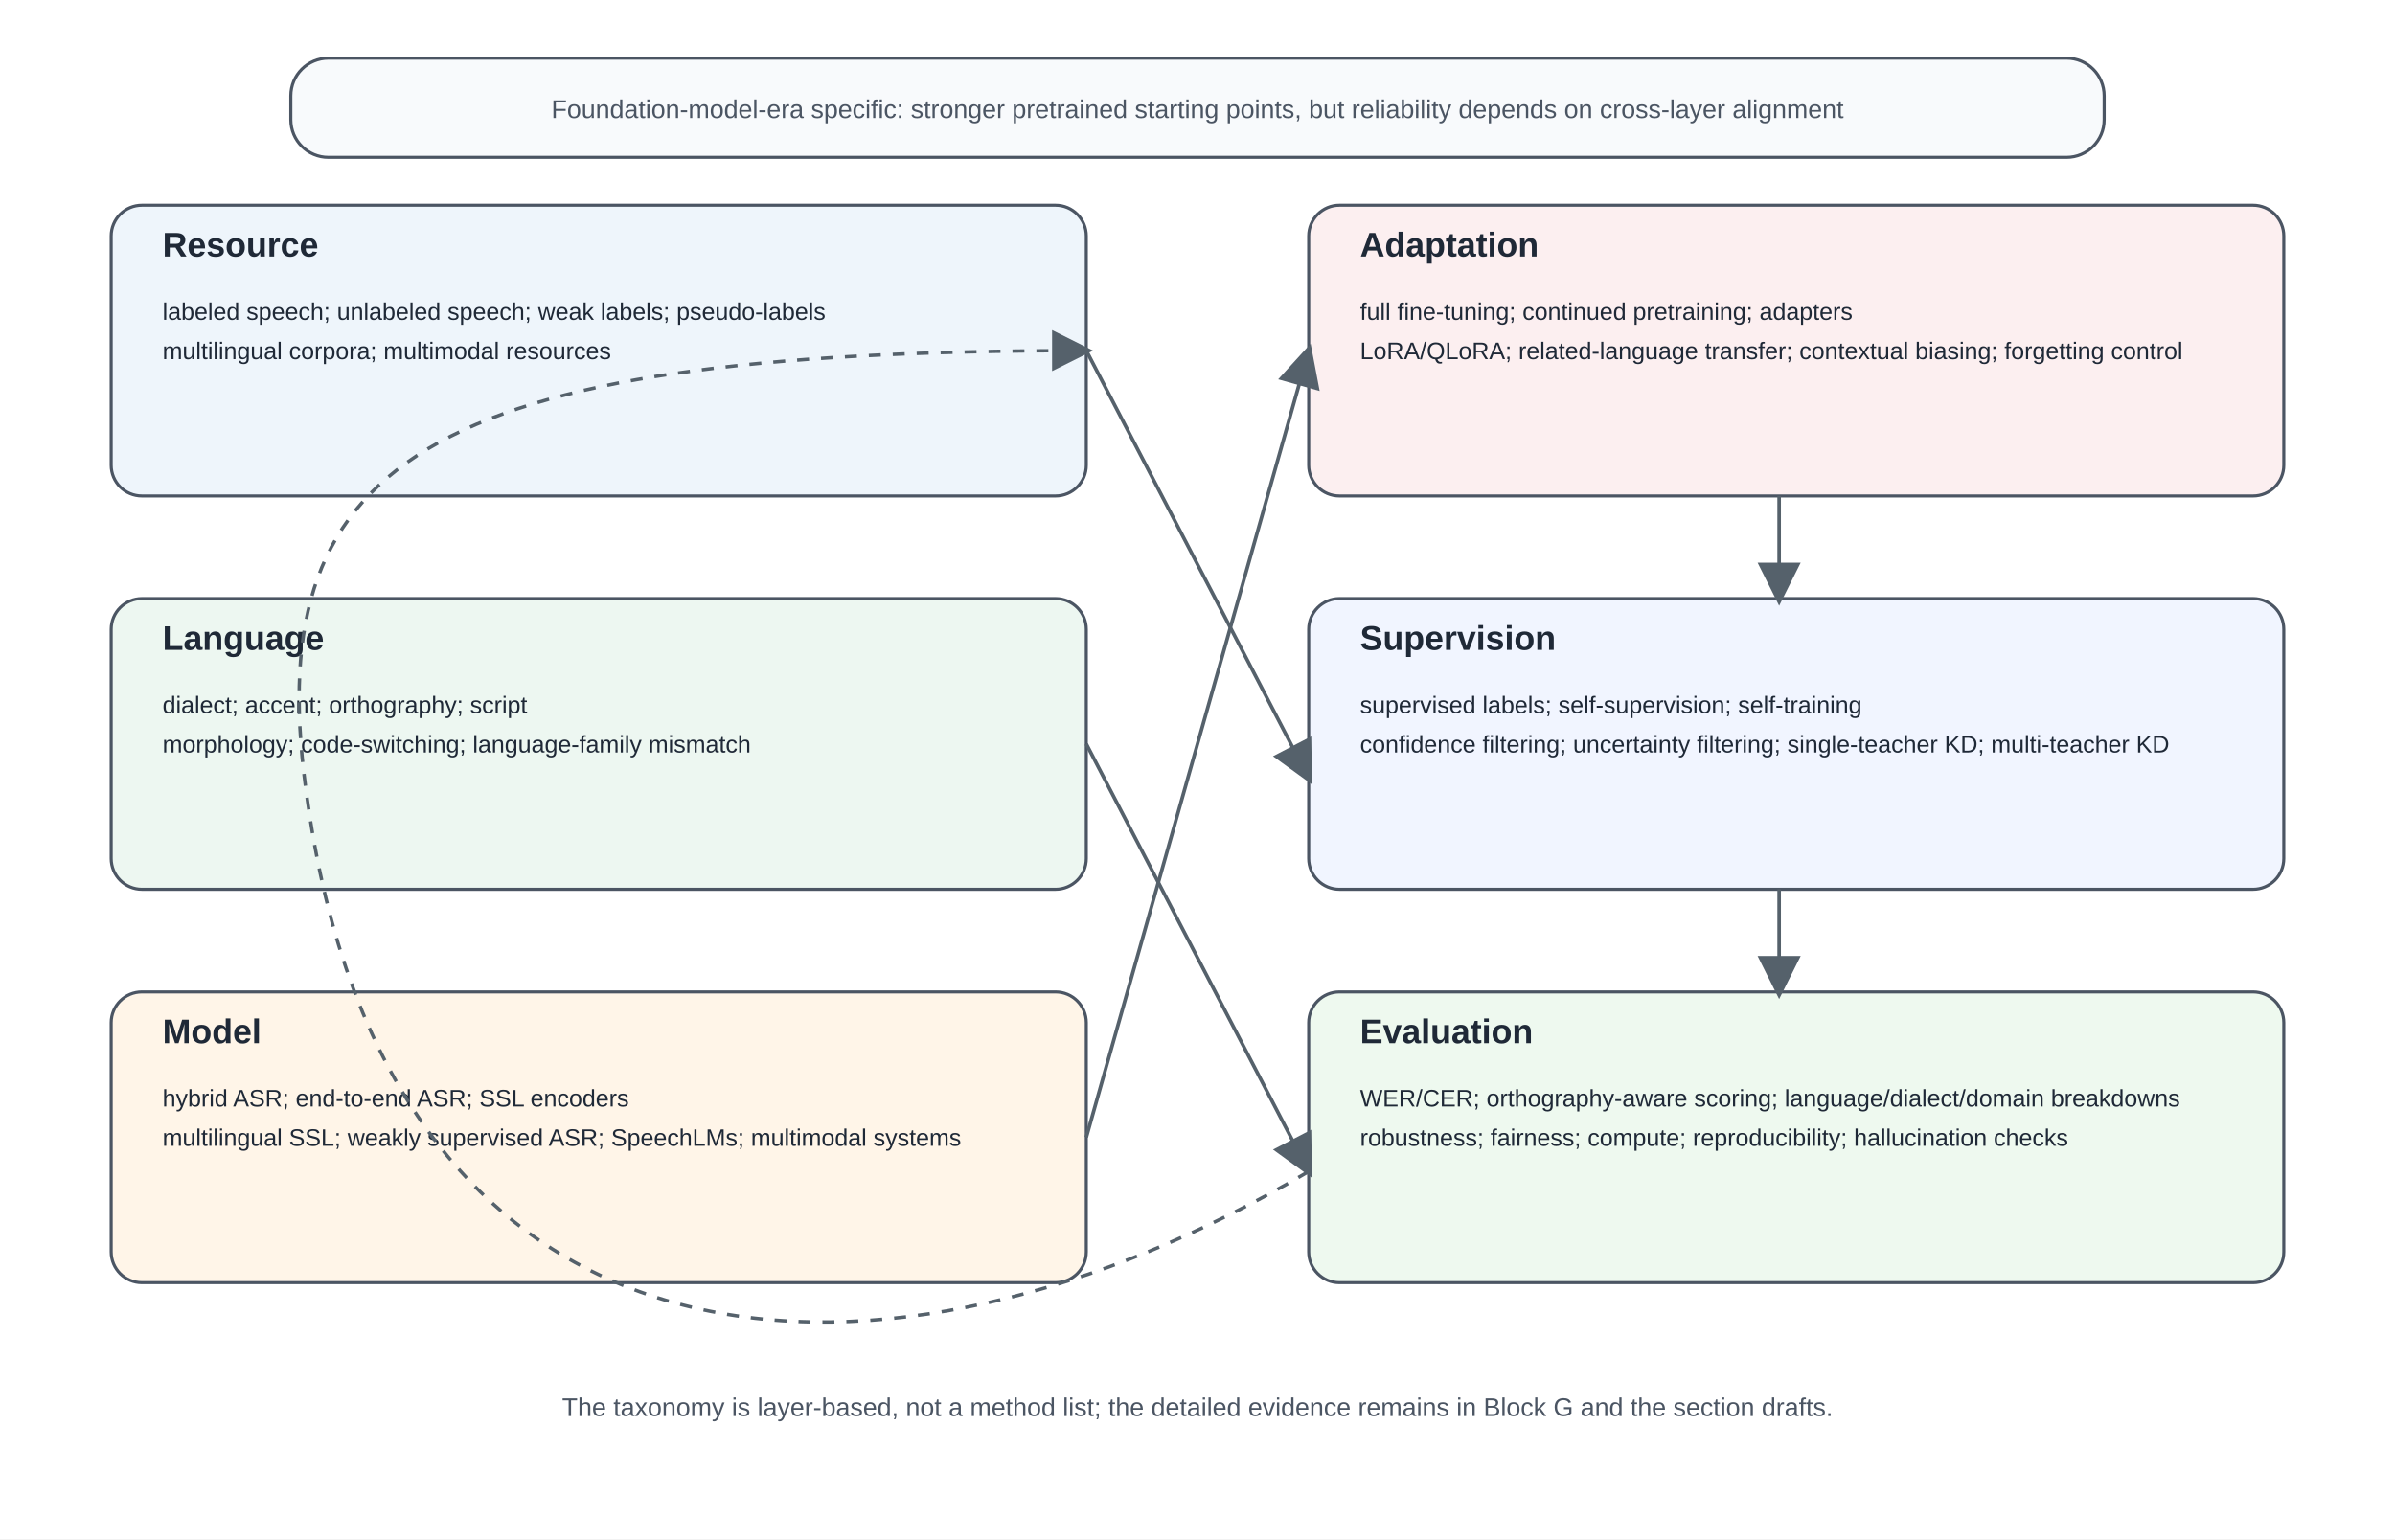
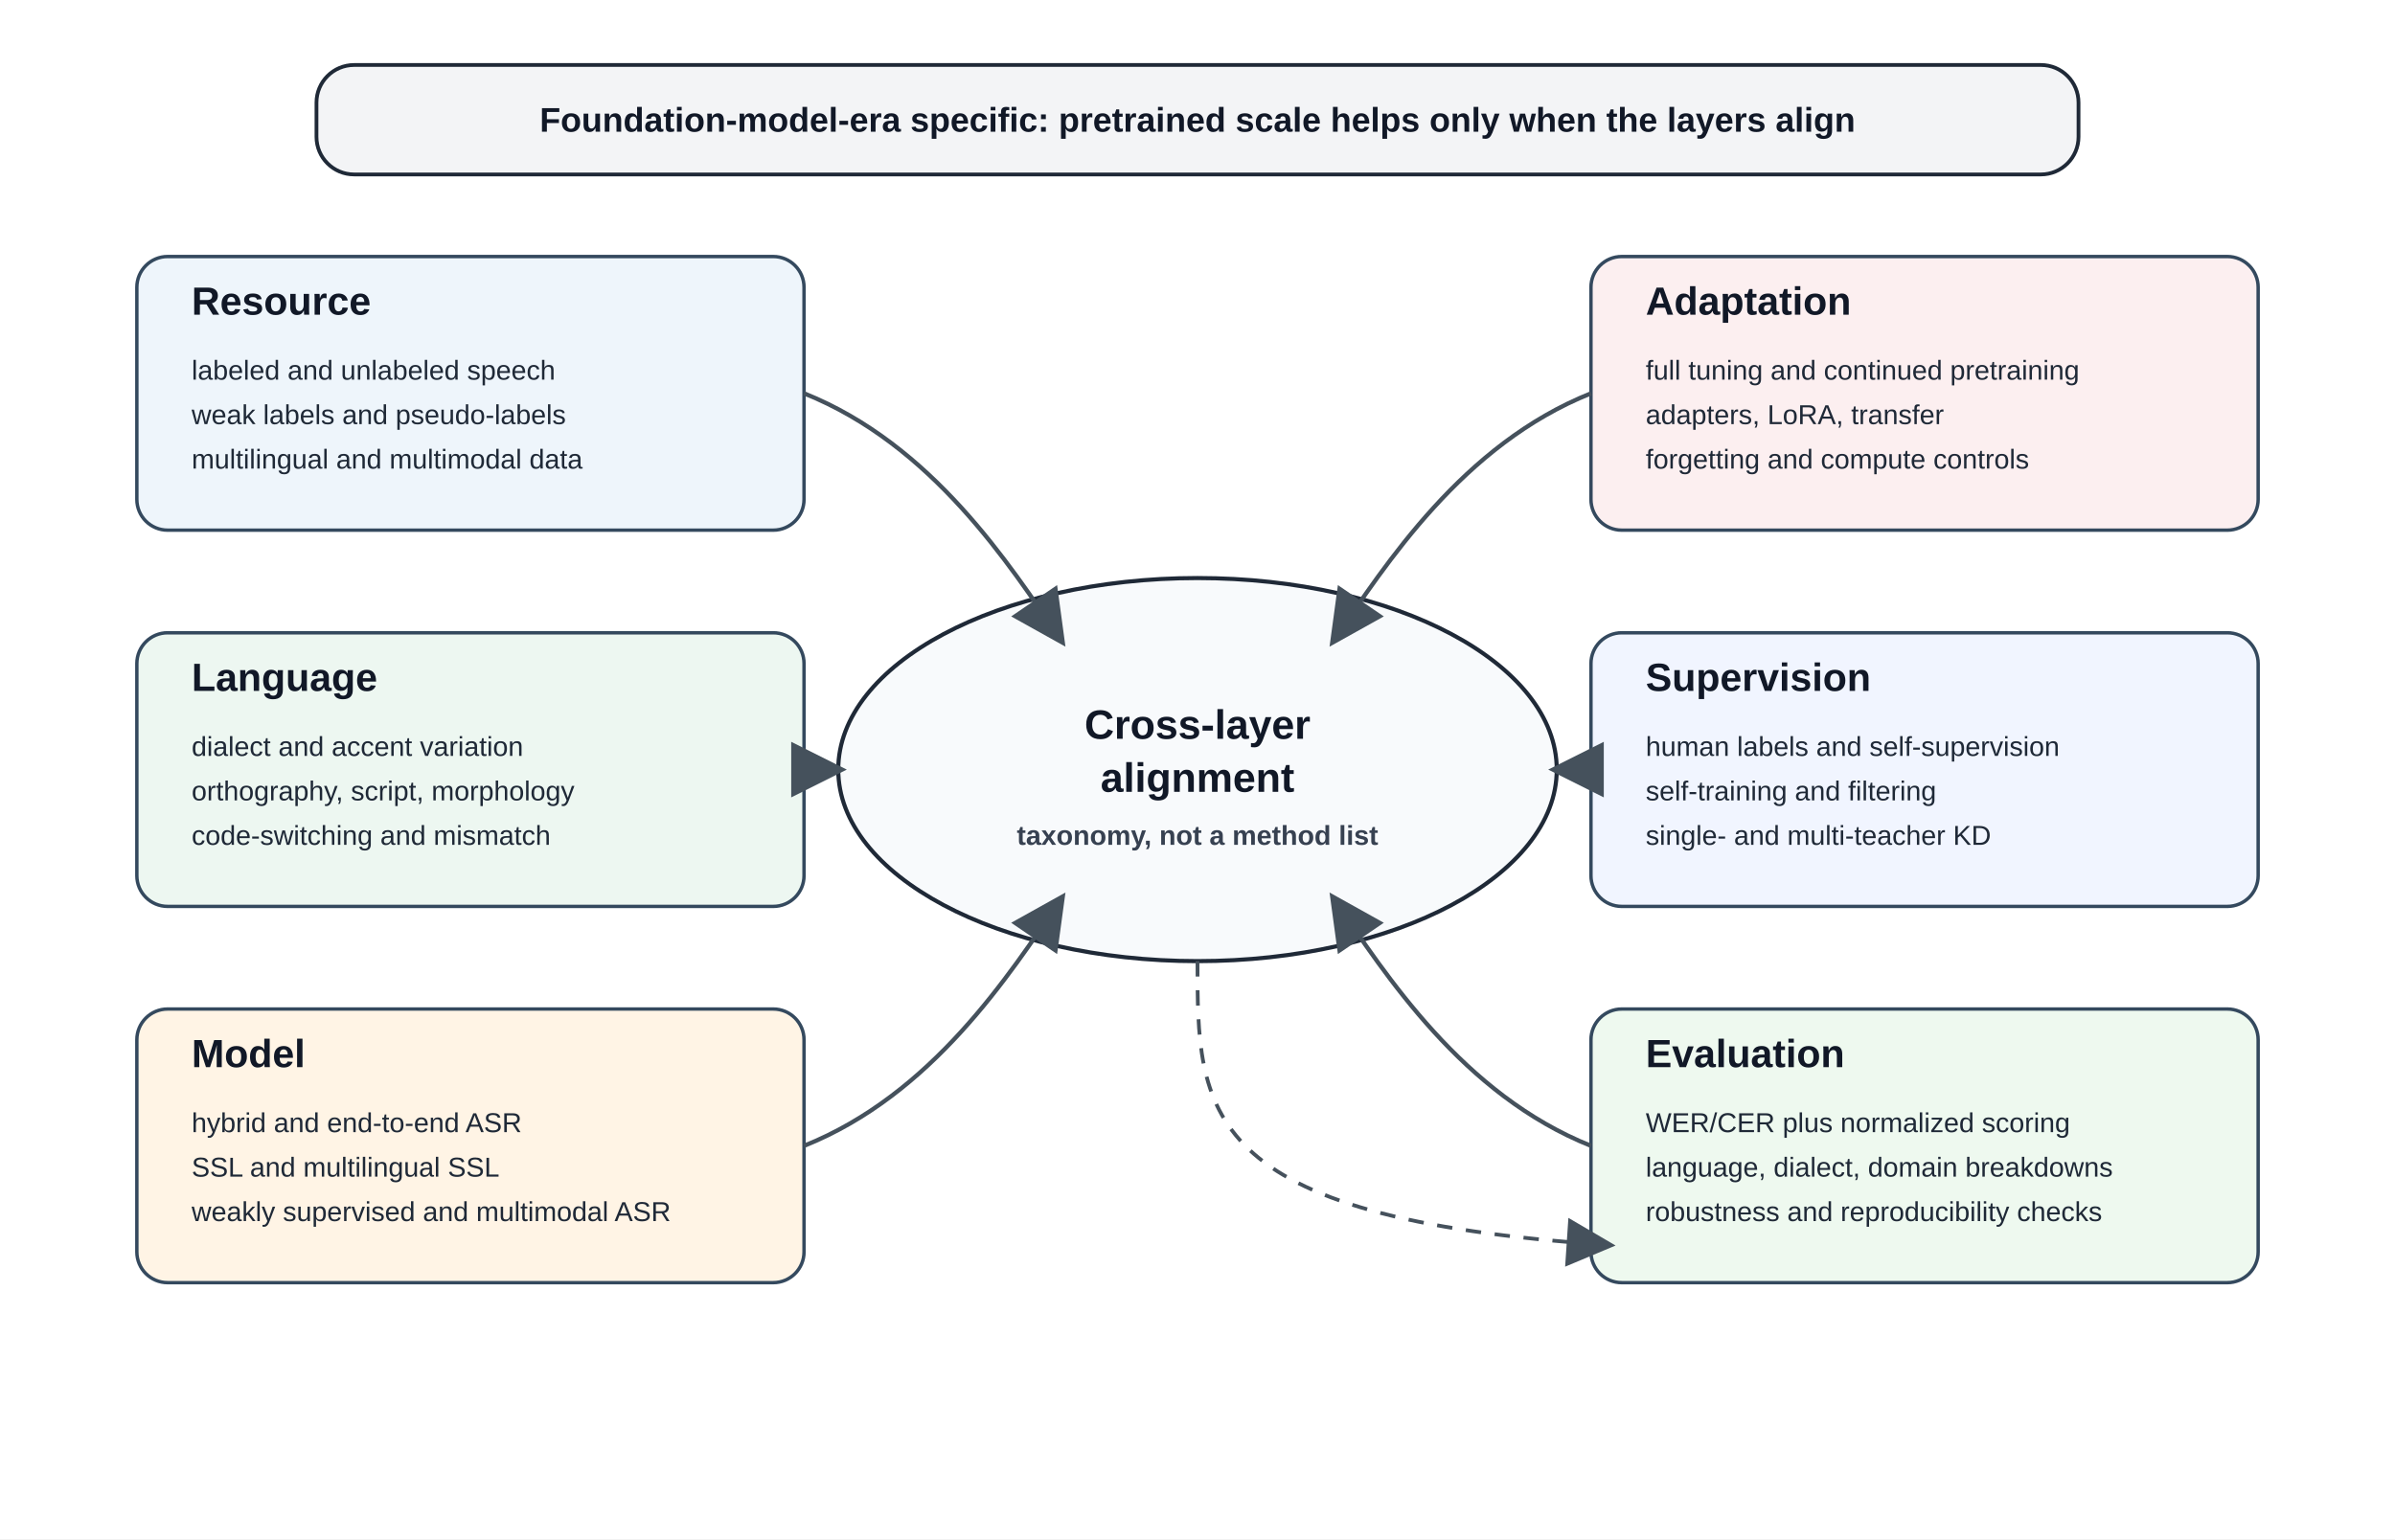
<svg xmlns="http://www.w3.org/2000/svg" viewBox="0 0 1400 900" role="img" aria-labelledby="fig2-title fig2-desc">
  <defs>
-     <marker id="arrow2" markerWidth="12" markerHeight="12" refX="10" refY="6" orient="auto" markerUnits="strokeWidth">
-       <path d="M0,0 L12,6 L0,12 z" fill="#55616b" />
+     <marker id="arrow2" markerWidth="13" markerHeight="13" refX="11" refY="6.5" orient="auto" markerUnits="strokeWidth">
+       <path d="M0,0 L13,6.5 L0,13 z" fill="#45515c" />
    </marker>
    <style>
      .bg { fill: #ffffff; }
-       .note { fill: #f8fafc; stroke: #4b5563; stroke-width: 1.8; }
-       .box1 { fill: #eef5fb; stroke: #4b5563; stroke-width: 1.8; }
-       .box2 { fill: #edf7f1; stroke: #4b5563; stroke-width: 1.8; }
-       .box3 { fill: #fff5e8; stroke: #4b5563; stroke-width: 1.8; }
-       .box4 { fill: #fceff0; stroke: #4b5563; stroke-width: 1.8; }
-       .box5 { fill: #f1f5ff; stroke: #4b5563; stroke-width: 1.8; }
-       .box6 { fill: #eef9ef; stroke: #4b5563; stroke-width: 1.8; }
-       .title { font-family: Arial, Helvetica, sans-serif; font-size: 23px; font-weight: 700; fill: #1f2937; }
-       .panel { font-family: Arial, Helvetica, sans-serif; font-size: 20px; font-weight: 700; fill: #1f2937; }
-       .body { font-family: Arial, Helvetica, sans-serif; font-size: 14px; fill: #1f2937; }
-       .small { font-family: Arial, Helvetica, sans-serif; font-size: 15px; fill: #4b5563; }
-       .arrow { stroke: #55616b; stroke-width: 2.1; fill: none; marker-end: url(#arrow2); }
-       .feedback { stroke: #55616b; stroke-width: 2; fill: none; stroke-dasharray: 7 7; marker-end: url(#arrow2); }
+       .banner { fill: #f3f4f6; stroke: #1f2937; stroke-width: 2.2; }
+       .center { fill: #f8fafc; stroke: #1f2937; stroke-width: 2.4; }
+       .box1 { fill: #eef5fb; stroke: #34495e; stroke-width: 2; }
+       .box2 { fill: #edf7f1; stroke: #34495e; stroke-width: 2; }
+       .box3 { fill: #fff4e5; stroke: #34495e; stroke-width: 2; }
+       .box4 { fill: #fceff0; stroke: #34495e; stroke-width: 2; }
+       .box5 { fill: #f1f5ff; stroke: #34495e; stroke-width: 2; }
+       .box6 { fill: #eef9ef; stroke: #34495e; stroke-width: 2; }
+       .bannerText { font-family: Arial, Helvetica, sans-serif; font-size: 20px; font-weight: 700; fill: #111827; }
+       .panel { font-family: Arial, Helvetica, sans-serif; font-size: 23px; font-weight: 700; fill: #111827; }
+       .centerText { font-family: Arial, Helvetica, sans-serif; font-size: 24px; font-weight: 700; fill: #111827; }
+       .centerSub { font-family: Arial, Helvetica, sans-serif; font-size: 16px; font-weight: 600; fill: #374151; }
+       .body { font-family: Arial, Helvetica, sans-serif; font-size: 16px; fill: #1f2937; }
+       .arrow { stroke: #45515c; stroke-width: 2.5; fill: none; marker-end: url(#arrow2); }
+       .soft { stroke: #45515c; stroke-width: 2.2; fill: none; stroke-dasharray: 9 8; marker-end: url(#arrow2); }
    </style>
  </defs>
  <rect class="bg" x="0" y="0" width="1400" height="900" />
-   <rect class="note" x="170" y="34" width="1060" height="58" rx="22" />
-   <text class="small" x="700" y="69" text-anchor="middle">Foundation-model-era specific: stronger pretrained starting points, but reliability depends on cross-layer alignment</text>
-   <rect class="box1" x="65" y="120" width="570" height="170" rx="18" />
-   <text class="panel" x="95" y="150">Resource</text>
-   <text class="body" x="95" y="187">labeled speech; unlabeled speech; weak labels; pseudo-labels</text>
-   <text class="body" x="95" y="210">multilingual corpora; multimodal resources</text>
-   <rect class="box2" x="65" y="350" width="570" height="170" rx="18" />
-   <text class="panel" x="95" y="380">Language</text>
-   <text class="body" x="95" y="417">dialect; accent; orthography; script</text>
-   <text class="body" x="95" y="440">morphology; code-switching; language-family mismatch</text>
-   <rect class="box3" x="65" y="580" width="570" height="170" rx="18" />
-   <text class="panel" x="95" y="610">Model</text>
-   <text class="body" x="95" y="647">hybrid ASR; end-to-end ASR; SSL encoders</text>
-   <text class="body" x="95" y="670">multilingual SSL; weakly supervised ASR; SpeechLMs; multimodal systems</text>
-   <rect class="box4" x="765" y="120" width="570" height="170" rx="18" />
-   <text class="panel" x="795" y="150">Adaptation</text>
-   <text class="body" x="795" y="187">full fine-tuning; continued pretraining; adapters</text>
-   <text class="body" x="795" y="210">LoRA/QLoRA; related-language transfer; contextual biasing; forgetting control</text>
-   <rect class="box5" x="765" y="350" width="570" height="170" rx="18" />
-   <text class="panel" x="795" y="380">Supervision</text>
-   <text class="body" x="795" y="417">supervised labels; self-supervision; self-training</text>
-   <text class="body" x="795" y="440">confidence filtering; uncertainty filtering; single-teacher KD; multi-teacher KD</text>
-   <rect class="box6" x="765" y="580" width="570" height="170" rx="18" />
-   <text class="panel" x="795" y="610">Evaluation</text>
-   <text class="body" x="795" y="647">WER/CER; orthography-aware scoring; language/dialect/domain breakdowns</text>
-   <text class="body" x="795" y="670">robustness; fairness; compute; reproducibility; hallucination checks</text>
-   <line class="arrow" x1="635" y1="205" x2="765" y2="455" />
-   <line class="arrow" x1="635" y1="435" x2="765" y2="685" />
-   <line class="arrow" x1="635" y1="665" x2="765" y2="205" />
-   <line class="arrow" x1="1040" y1="290" x2="1040" y2="350" />
-   <line class="arrow" x1="1040" y1="520" x2="1040" y2="580" />
-   <path class="feedback" d="M 765 685 C 520 830, 230 820, 180 470 C 150 270, 245 205, 635 205" />
-   <text class="small" x="700" y="828" text-anchor="middle">The taxonomy is layer-based, not a method list; the detailed evidence remains in Block G and the section drafts.</text>
+   <rect class="banner" x="185" y="38" width="1030" height="64" rx="22" />
+   <text class="bannerText" x="700" y="77" text-anchor="middle">Foundation-model-era specific: pretrained scale helps only when the layers align</text>
+   <rect class="box1" x="80" y="150" width="390" height="160" rx="18" />
+   <text class="panel" x="112" y="184">Resource</text>
+   <text class="body" x="112" y="222">labeled and unlabeled speech</text>
+   <text class="body" x="112" y="248">weak labels and pseudo-labels</text>
+   <text class="body" x="112" y="274">multilingual and multimodal data</text>
+   <rect class="box2" x="80" y="370" width="390" height="160" rx="18" />
+   <text class="panel" x="112" y="404">Language</text>
+   <text class="body" x="112" y="442">dialect and accent variation</text>
+   <text class="body" x="112" y="468">orthography, script, morphology</text>
+   <text class="body" x="112" y="494">code-switching and mismatch</text>
+   <rect class="box3" x="80" y="590" width="390" height="160" rx="18" />
+   <text class="panel" x="112" y="624">Model</text>
+   <text class="body" x="112" y="662">hybrid and end-to-end ASR</text>
+   <text class="body" x="112" y="688">SSL and multilingual SSL</text>
+   <text class="body" x="112" y="714">weakly supervised and multimodal ASR</text>
+   <rect class="box4" x="930" y="150" width="390" height="160" rx="18" />
+   <text class="panel" x="962" y="184">Adaptation</text>
+   <text class="body" x="962" y="222">full tuning and continued pretraining</text>
+   <text class="body" x="962" y="248">adapters, LoRA, transfer</text>
+   <text class="body" x="962" y="274">forgetting and compute controls</text>
+   <rect class="box5" x="930" y="370" width="390" height="160" rx="18" />
+   <text class="panel" x="962" y="404">Supervision</text>
+   <text class="body" x="962" y="442">human labels and self-supervision</text>
+   <text class="body" x="962" y="468">self-training and filtering</text>
+   <text class="body" x="962" y="494">single- and multi-teacher KD</text>
+   <rect class="box6" x="930" y="590" width="390" height="160" rx="18" />
+   <text class="panel" x="962" y="624">Evaluation</text>
+   <text class="body" x="962" y="662">WER/CER plus normalized scoring</text>
+   <text class="body" x="962" y="688">language, dialect, domain breakdowns</text>
+   <text class="body" x="962" y="714">robustness and reproducibility checks</text>
+   <ellipse class="center" cx="700" cy="450" rx="210" ry="112" />
+   <text class="centerText" x="700" y="432" text-anchor="middle">Cross-layer</text>
+   <text class="centerText" x="700" y="463" text-anchor="middle">alignment</text>
+   <text class="centerSub" x="700" y="494" text-anchor="middle">taxonomy, not a method list</text>
+   <path class="arrow" d="M 470 230 C 545 260, 590 330, 620 374" />
+   <path class="arrow" d="M 470 450 L 490 450" />
+   <path class="arrow" d="M 470 670 C 545 640, 590 570, 620 526" />
+   <path class="arrow" d="M 930 230 C 855 260, 810 330, 780 374" />
+   <path class="arrow" d="M 930 450 L 910 450" />
+   <path class="arrow" d="M 930 670 C 855 640, 810 570, 780 526" />
+   <path class="soft" d="M 700 562 C 700 650, 700 712, 940 728" />
</svg>
